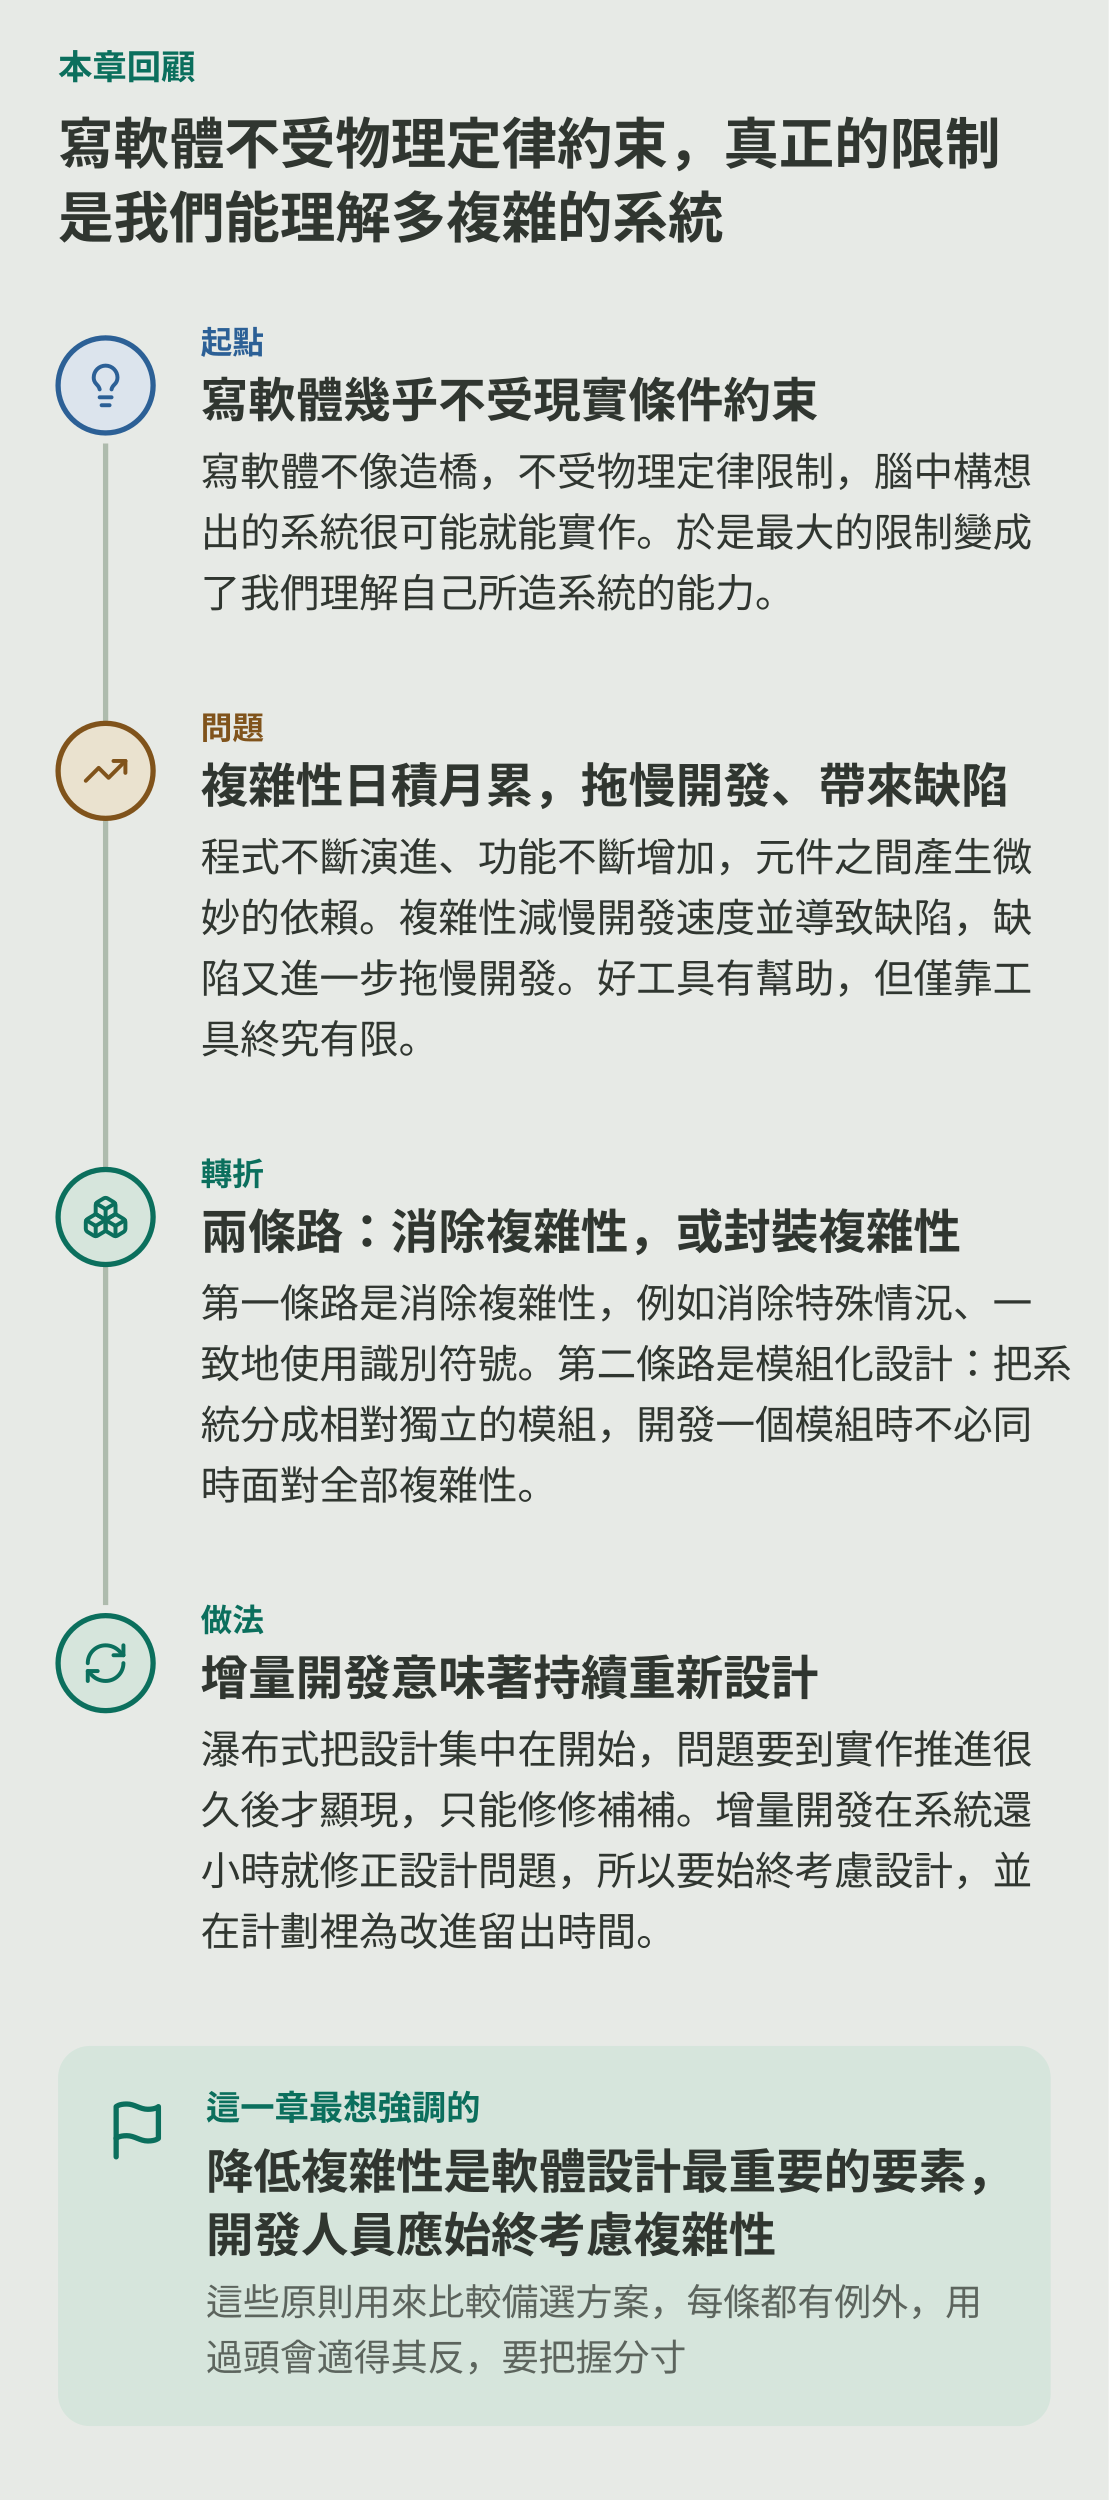
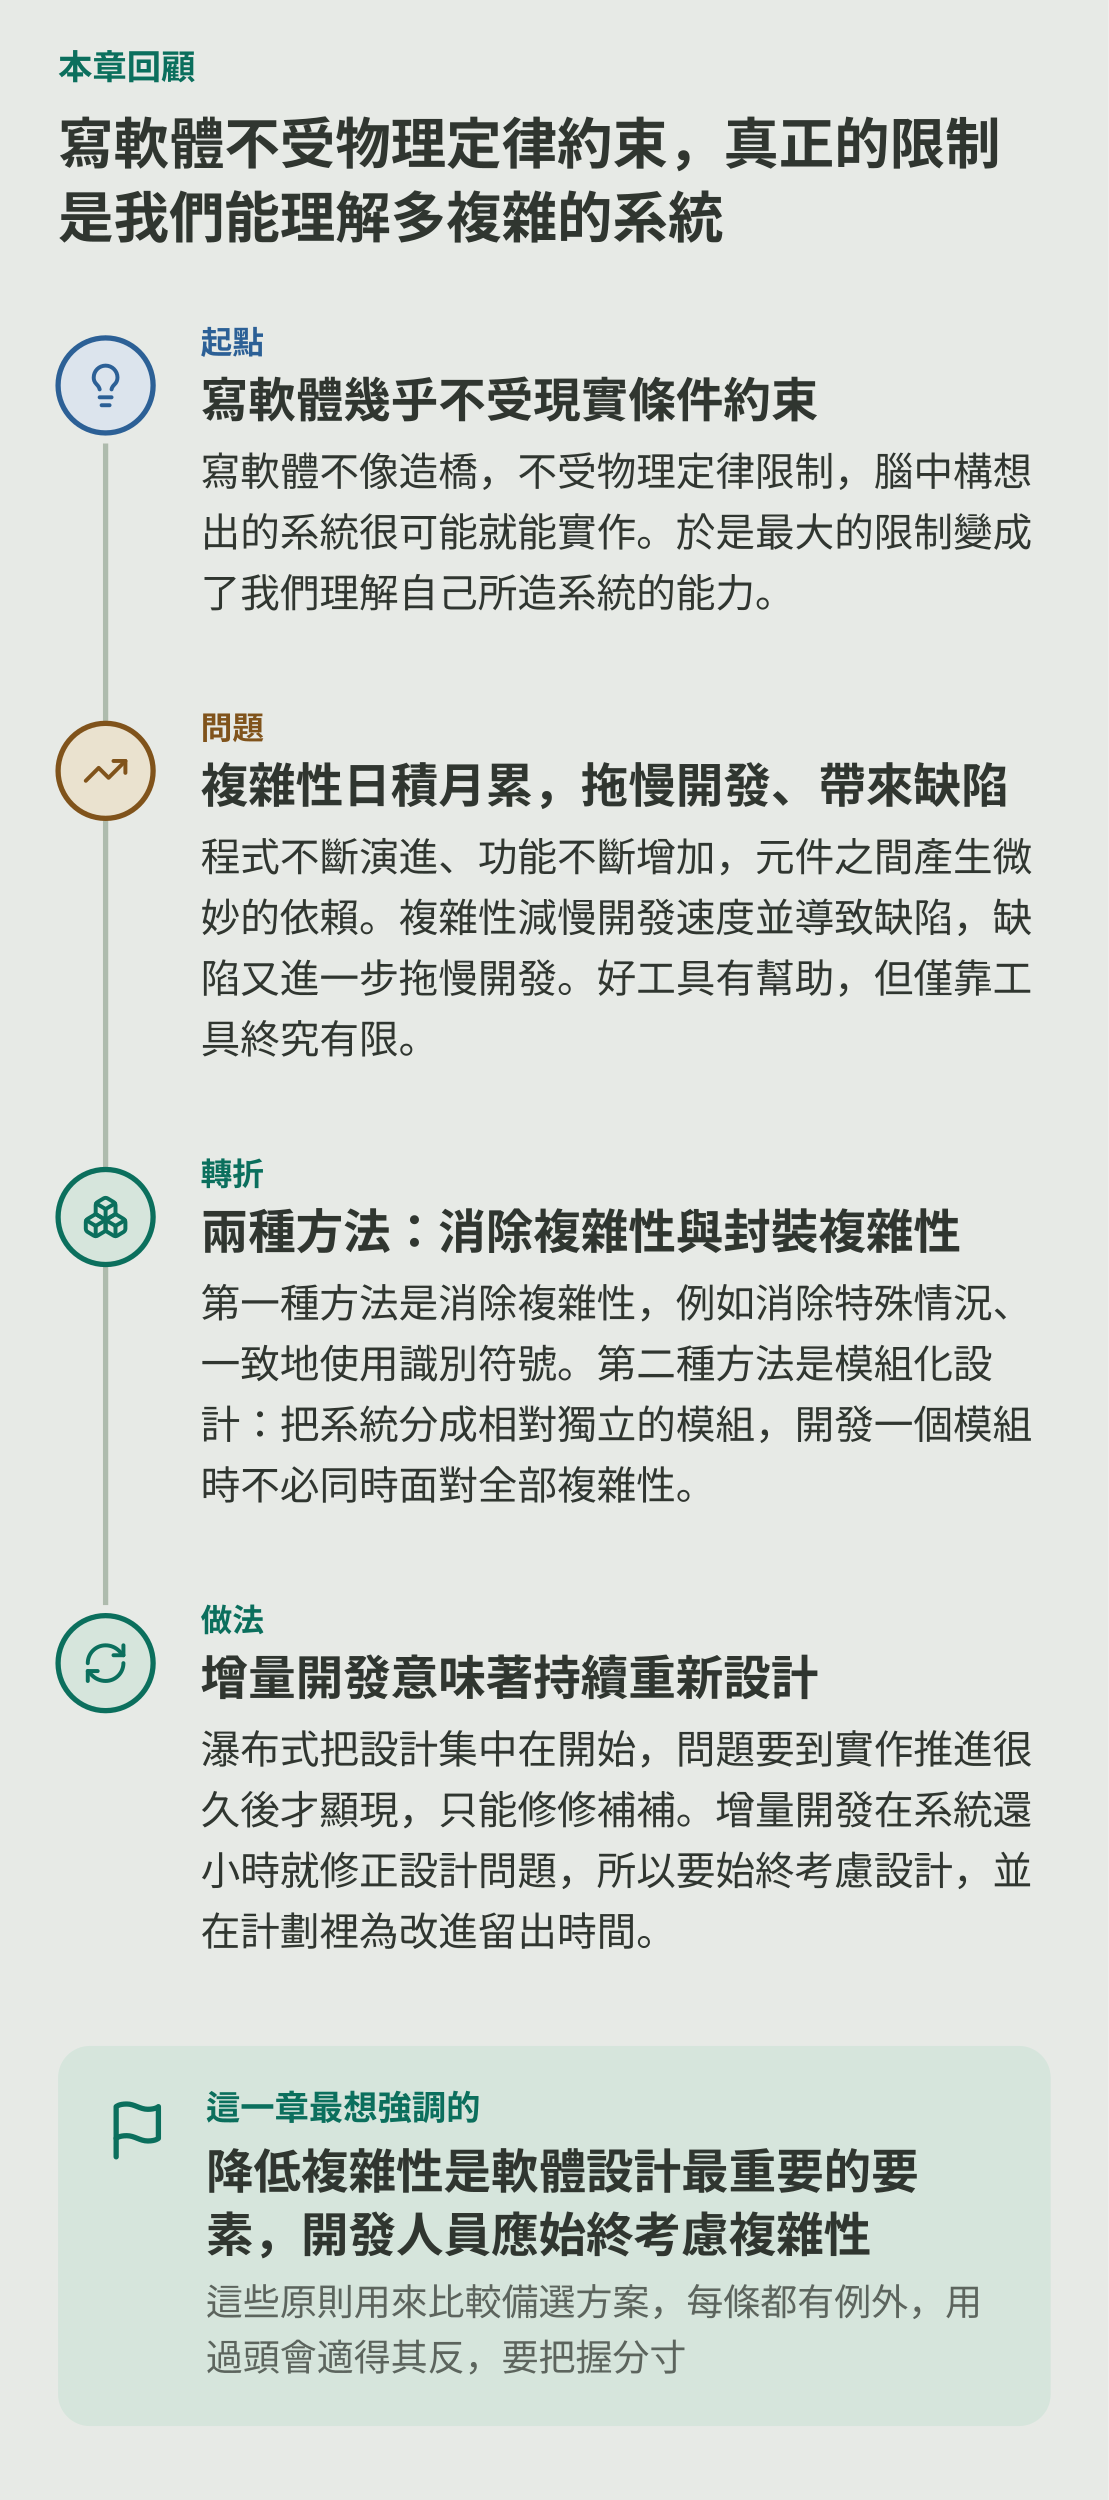
<svg xmlns="http://www.w3.org/2000/svg" viewBox="0 0 420 947" role="img" aria-labelledby="ch01-storym-title ch01-storym-desc">
  <rect width="420" height="947" fill="var(--diagram-bg,#e7eae6)" />
  <g font-family="system-ui,-apple-system,'PingFang SC','Microsoft YaHei',sans-serif" fill="var(--diagram-ink,#303630)">
    <text x="22.0" y="30.0" font-size="13" font-weight="600" fill="var(--diagram-primary,#0b6f5d)">本章回顧</text>
    <path d="M40 168 V 608" fill="none" stroke="var(--diagram-line,#aebbad)" stroke-width="2" />
    <text x="22.0" y="62.0" font-size="21" font-weight="600">寫軟體不受物理定律約束，真正的限制</text>
    <text x="22.0" y="90.0" font-size="21" font-weight="600">是我們能理解多複雜的系統</text>
    <circle cx="40.0" cy="146.0" r="18" fill="var(--diagram-secondary-soft,#dce4ed)" stroke="var(--diagram-secondary,#2c6096)" stroke-width="2" />
    <g transform="translate(31.0,137.0) scale(0.750)" fill="none" stroke="var(--diagram-secondary,#2c6096)" stroke-width="2" stroke-linecap="round" stroke-linejoin="round">
      <path d="M15 14c.2-1 .7-1.7 1.5-2.5 1-.9 1.5-2.2 1.5-3.5A6 6 0 0 0 6 8c0 1 .2 2.2 1.5 3.5.7.7 1.3 1.5 1.5 2.5" />
      <path d="M9 18h6" />
      <path d="M10 22h4" />
    </g>
    <text x="76.0" y="134.0" font-size="12" font-weight="600" fill="var(--diagram-secondary,#2c6096)">起點</text>
    <text x="76.0" y="158.0" font-size="18" font-weight="600">寫軟體幾乎不受現實條件約束</text>
    <text x="76.0" y="184.0" font-size="15">寫軟體不像造橋，不受物理定律限制，腦中構想</text>
    <text x="76.0" y="207.0" font-size="15">出的系統很可能就能實作。於是最大的限制變成</text>
    <text x="76.0" y="230.0" font-size="15">了我們理解自己所造系統的能力。</text>
    <circle cx="40.0" cy="292.0" r="18" fill="var(--diagram-warm-soft,#eae2cf)" stroke="var(--diagram-warm,#80531b)" stroke-width="2" />
    <g transform="translate(31.0,283.0) scale(0.750)" fill="none" stroke="var(--diagram-warm,#80531b)" stroke-width="2" stroke-linecap="round" stroke-linejoin="round">
      <polyline points="22 7 13.5 15.5 8.5 10.5 2 17" />
      <polyline points="16 7 22 7 22 13" />
    </g>
    <text x="76.0" y="280.0" font-size="12" font-weight="600" fill="var(--diagram-warm,#80531b)">問題</text>
    <text x="76.0" y="304.0" font-size="18" font-weight="600">複雜性日積月累，拖慢開發、帶來缺陷</text>
    <text x="76.0" y="330.0" font-size="15">程式不斷演進、功能不斷增加，元件之間產生微</text>
    <text x="76.0" y="353.0" font-size="15">妙的依賴。複雜性減慢開發速度並導致缺陷，缺</text>
    <text x="76.0" y="376.0" font-size="15">陷又進一步拖慢開發。好工具有幫助，但僅靠工</text>
    <text x="76.0" y="399.0" font-size="15">具終究有限。</text>
    <circle cx="40.0" cy="461.0" r="18" fill="var(--diagram-primary-soft,#d6e5dc)" stroke="var(--diagram-primary,#0b6f5d)" stroke-width="2" />
    <g transform="translate(31.0,452.0) scale(0.750)" fill="none" stroke="var(--diagram-primary,#0b6f5d)" stroke-width="2" stroke-linecap="round" stroke-linejoin="round">
      <path d="M2.97 12.92A2 2 0 0 0 2 14.63v3.24a2 2 0 0 0 .97 1.71l3 1.8a2 2 0 0 0 2.06 0L12 19v-5.5l-5-3-4.03 2.42Z" />
      <path d="m7 16.5-4.74-2.85" />
      <path d="m7 16.5 5-3" />
      <path d="M7 16.5v5.17" />
      <path d="M12 13.5V19l3.97 2.38a2 2 0 0 0 2.06 0l3-1.8a2 2 0 0 0 .97-1.71v-3.24a2 2 0 0 0-.97-1.71L17 10.5l-5 3Z" />
      <path d="m17 16.5-5-3" />
      <path d="m17 16.5 4.74-2.85" />
      <path d="M17 16.5v5.17" />
      <path d="M7.97 4.42A2 2 0 0 0 7 6.13v4.37l5 3 5-3V6.13a2 2 0 0 0-.97-1.71l-3-1.8a2 2 0 0 0-2.06 0l-3 1.8Z" />
      <path d="M12 8 7.26 5.15" />
      <path d="m12 8 4.74-2.85" />
      <path d="M12 13.5V8" />
    </g>
    <text x="76.0" y="449.0" font-size="12" font-weight="600" fill="var(--diagram-primary,#0b6f5d)">轉折</text>
-     <text x="76.0" y="473.0" font-size="18" font-weight="600">兩條路：消除複雜性，或封裝複雜性</text>
-     <text x="76.0" y="499.0" font-size="15">第一條路是消除複雜性，例如消除特殊情況、一</text>
-     <text x="76.0" y="522.0" font-size="15">致地使用識別符號。第二條路是模組化設計：把系</text>
-     <text x="76.0" y="545.0" font-size="15">統分成相對獨立的模組，開發一個模組時不必同</text>
-     <text x="76.0" y="568.0" font-size="15">時面對全部複雜性。</text>
+     <text x="76.0" y="473.0" font-size="18" font-weight="600">兩種方法：消除複雜性與封裝複雜性</text>
+     <text x="76.0" y="499.0" font-size="15">第一種方法是消除複雜性，例如消除特殊情況、</text>
+     <text x="76.0" y="522.0" font-size="15">一致地使用識別符號。第二種方法是模組化設</text>
+     <text x="76.0" y="545.0" font-size="15">計：把系統分成相對獨立的模組，開發一個模組</text>
+     <text x="76.0" y="568.0" font-size="15">時不必同時面對全部複雜性。</text>
    <circle cx="40.0" cy="630.0" r="18" fill="var(--diagram-primary-soft,#d6e5dc)" stroke="var(--diagram-primary,#0b6f5d)" stroke-width="2" />
    <g transform="translate(31.0,621.0) scale(0.750)" fill="none" stroke="var(--diagram-primary,#0b6f5d)" stroke-width="2" stroke-linecap="round" stroke-linejoin="round">
      <path d="M3 12a9 9 0 0 1 9-9 9.75 9.75 0 0 1 6.74 2.74L21 8" />
      <path d="M21 3v5h-5" />
      <path d="M21 12a9 9 0 0 1-9 9 9.75 9.75 0 0 1-6.74-2.74L3 16" />
      <path d="M8 16H3v5" />
    </g>
    <text x="76.0" y="618.0" font-size="12" font-weight="600" fill="var(--diagram-primary,#0b6f5d)">做法</text>
    <text x="76.0" y="642.0" font-size="18" font-weight="600">增量開發意味著持續重新設計</text>
    <text x="76.0" y="668.0" font-size="15">瀑布式把設計集中在開始，問題要到實作推進很</text>
    <text x="76.0" y="691.0" font-size="15">久後才顯現，只能修修補補。增量開發在系統還</text>
    <text x="76.0" y="714.0" font-size="15">小時就修正設計問題，所以要始終考慮設計，並</text>
    <text x="76.0" y="737.0" font-size="15">在計劃裡為改進留出時間。</text>
    <rect x="22.0" y="775.0" width="376.0" height="144.0" rx="12" fill="var(--diagram-primary-soft,#d6e5dc)" />
    <g transform="translate(40.0,795.0) scale(1.000)" fill="none" stroke="var(--diagram-primary,#0b6f5d)" stroke-width="2" stroke-linecap="round" stroke-linejoin="round">
      <path d="M4 15s1-1 4-1 5 2 8 2 4-1 4-1V3s-1 1-4 1-5-2-8-2-4 1-4 1z" />
      <line x1="4" x2="4" y1="22" y2="15" />
    </g>
    <text x="78.0" y="803.0" font-size="13" font-weight="600" fill="var(--diagram-primary,#0b6f5d)">這一章最想強調的</text>
-     <text x="78.0" y="829.0" font-size="18" font-weight="600">降低複雜性是軟體設計最重要的要素，</text>
-     <text x="78.0" y="853.0" font-size="18" font-weight="600">開發人員應始終考慮複雜性</text>
+     <text x="78.0" y="829.0" font-size="18" font-weight="600">降低複雜性是軟體設計最重要的要</text>
+     <text x="78.0" y="853.0" font-size="18" font-weight="600">素，開發人員應始終考慮複雜性</text>
    <text x="78.0" y="877.0" font-size="14" fill="var(--diagram-muted,#5c645d)">這些原則用來比較備選方案，每條都有例外，用</text>
    <text x="78.0" y="898.0" font-size="14" fill="var(--diagram-muted,#5c645d)">過頭會適得其反，要把握分寸</text>
  </g>
</svg>
